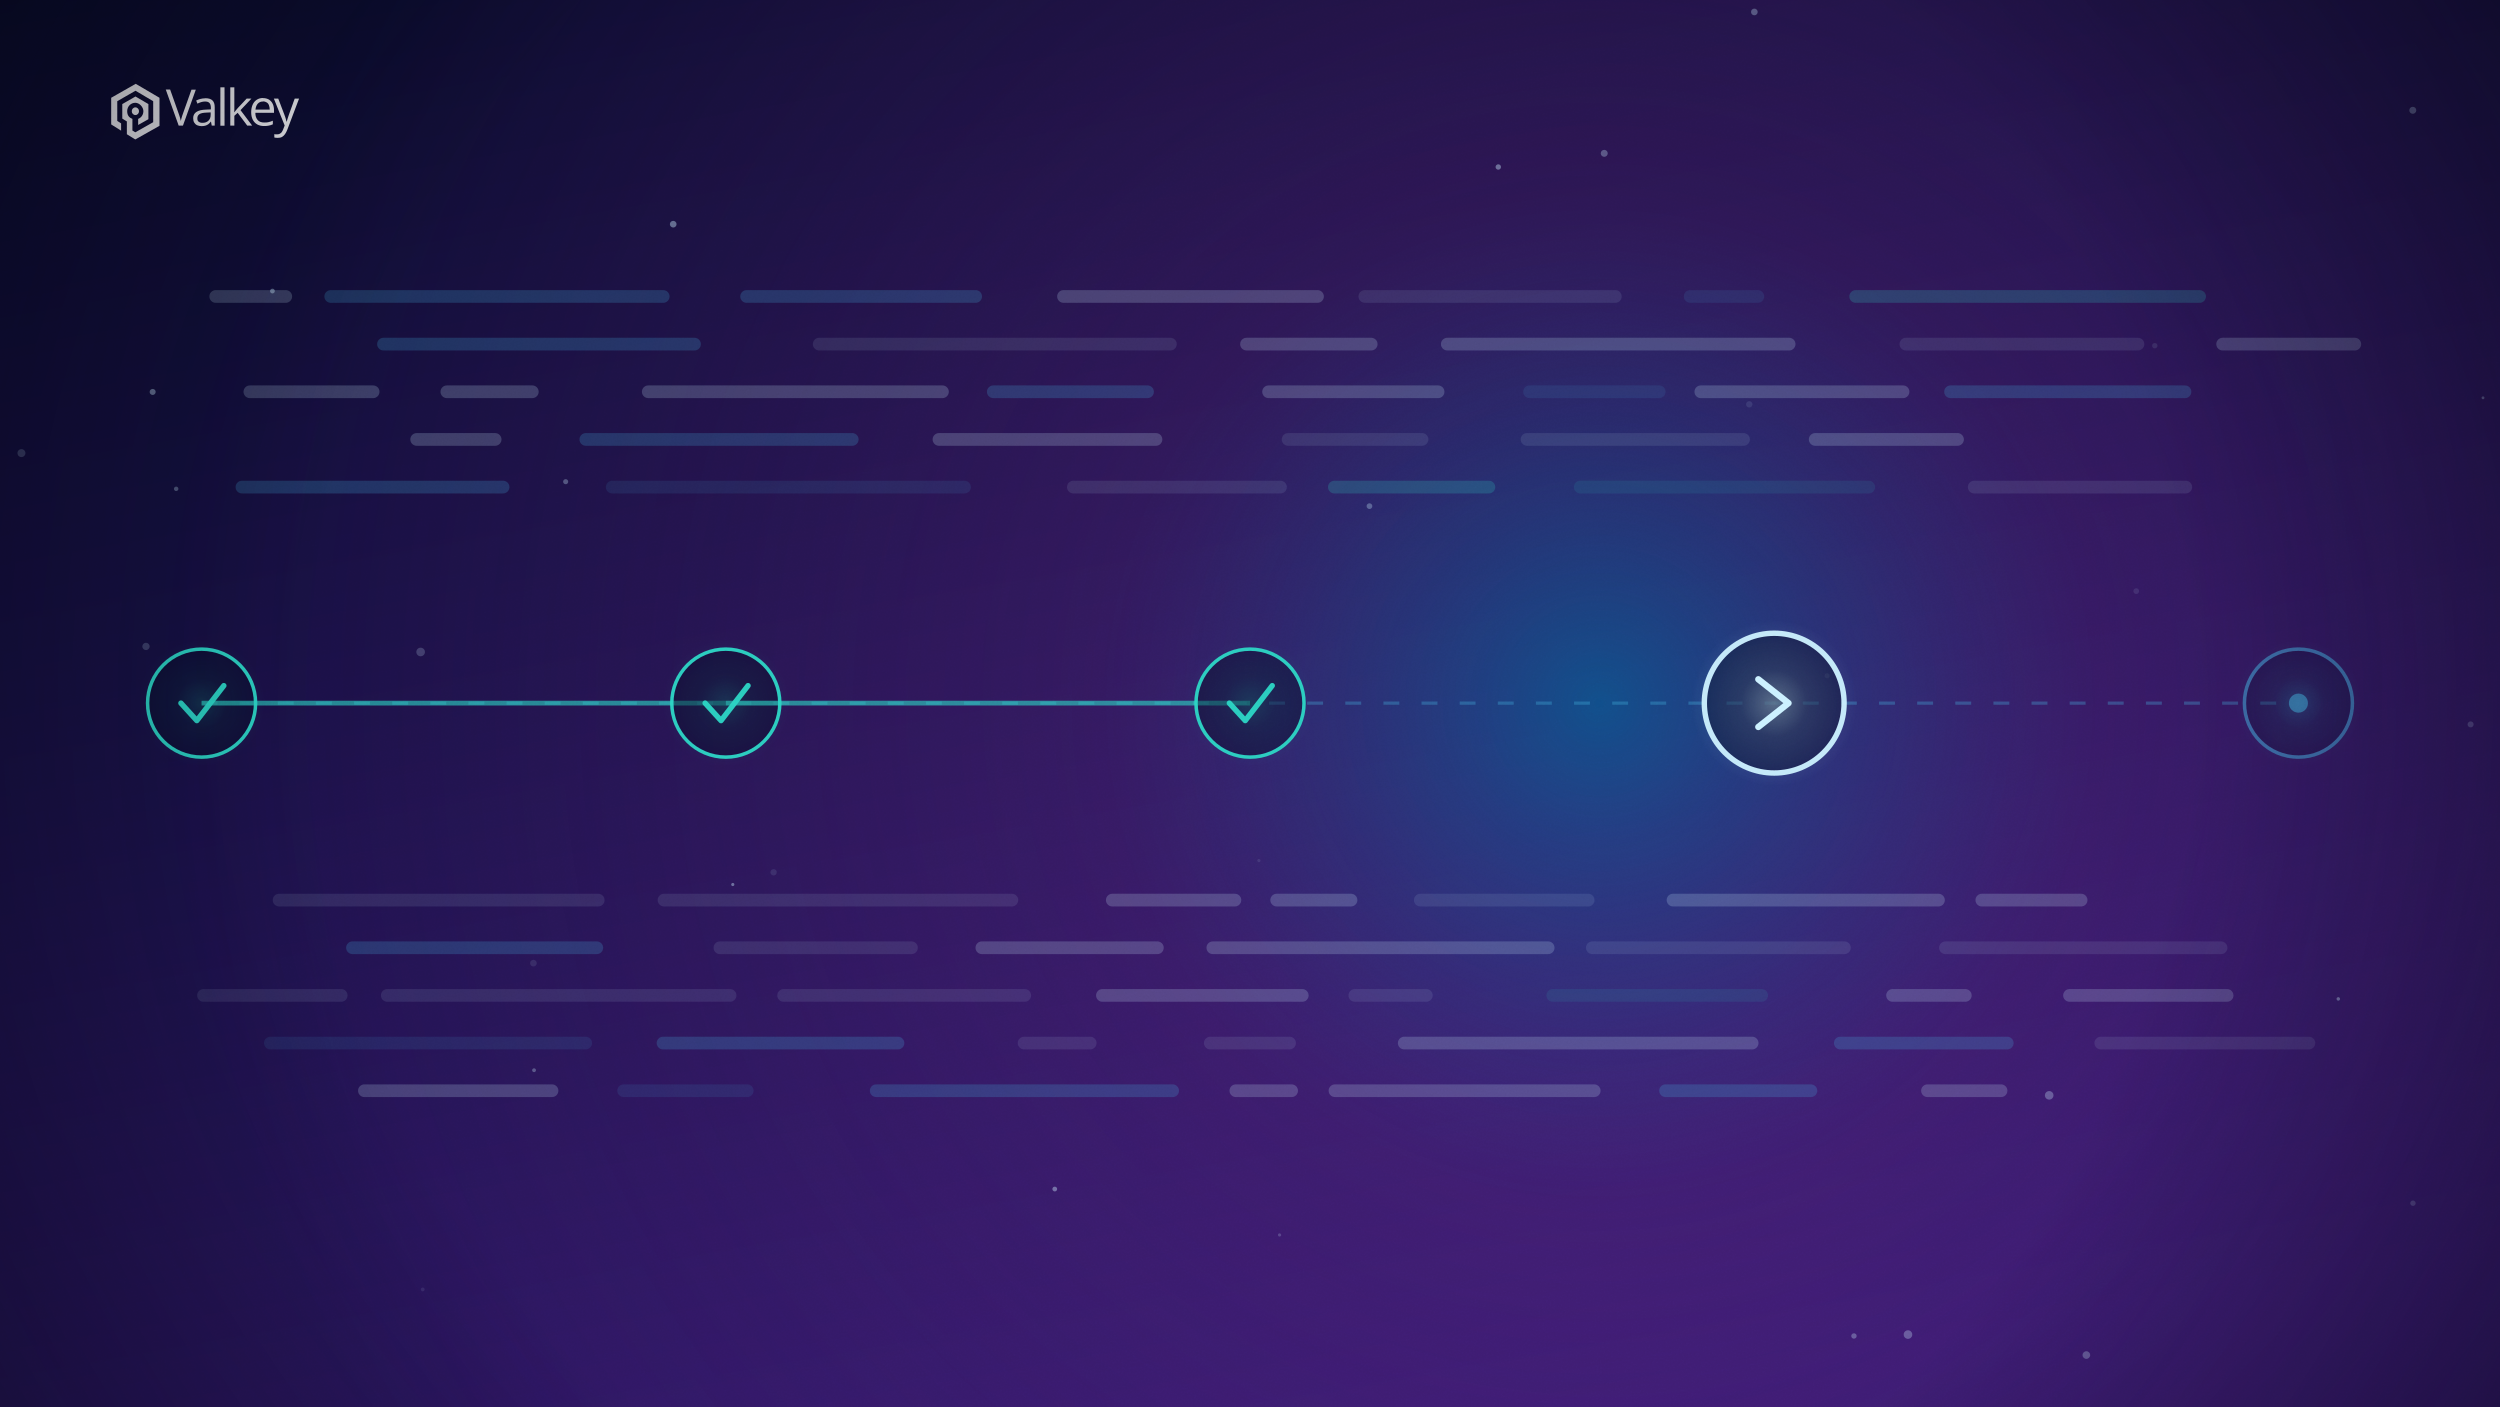
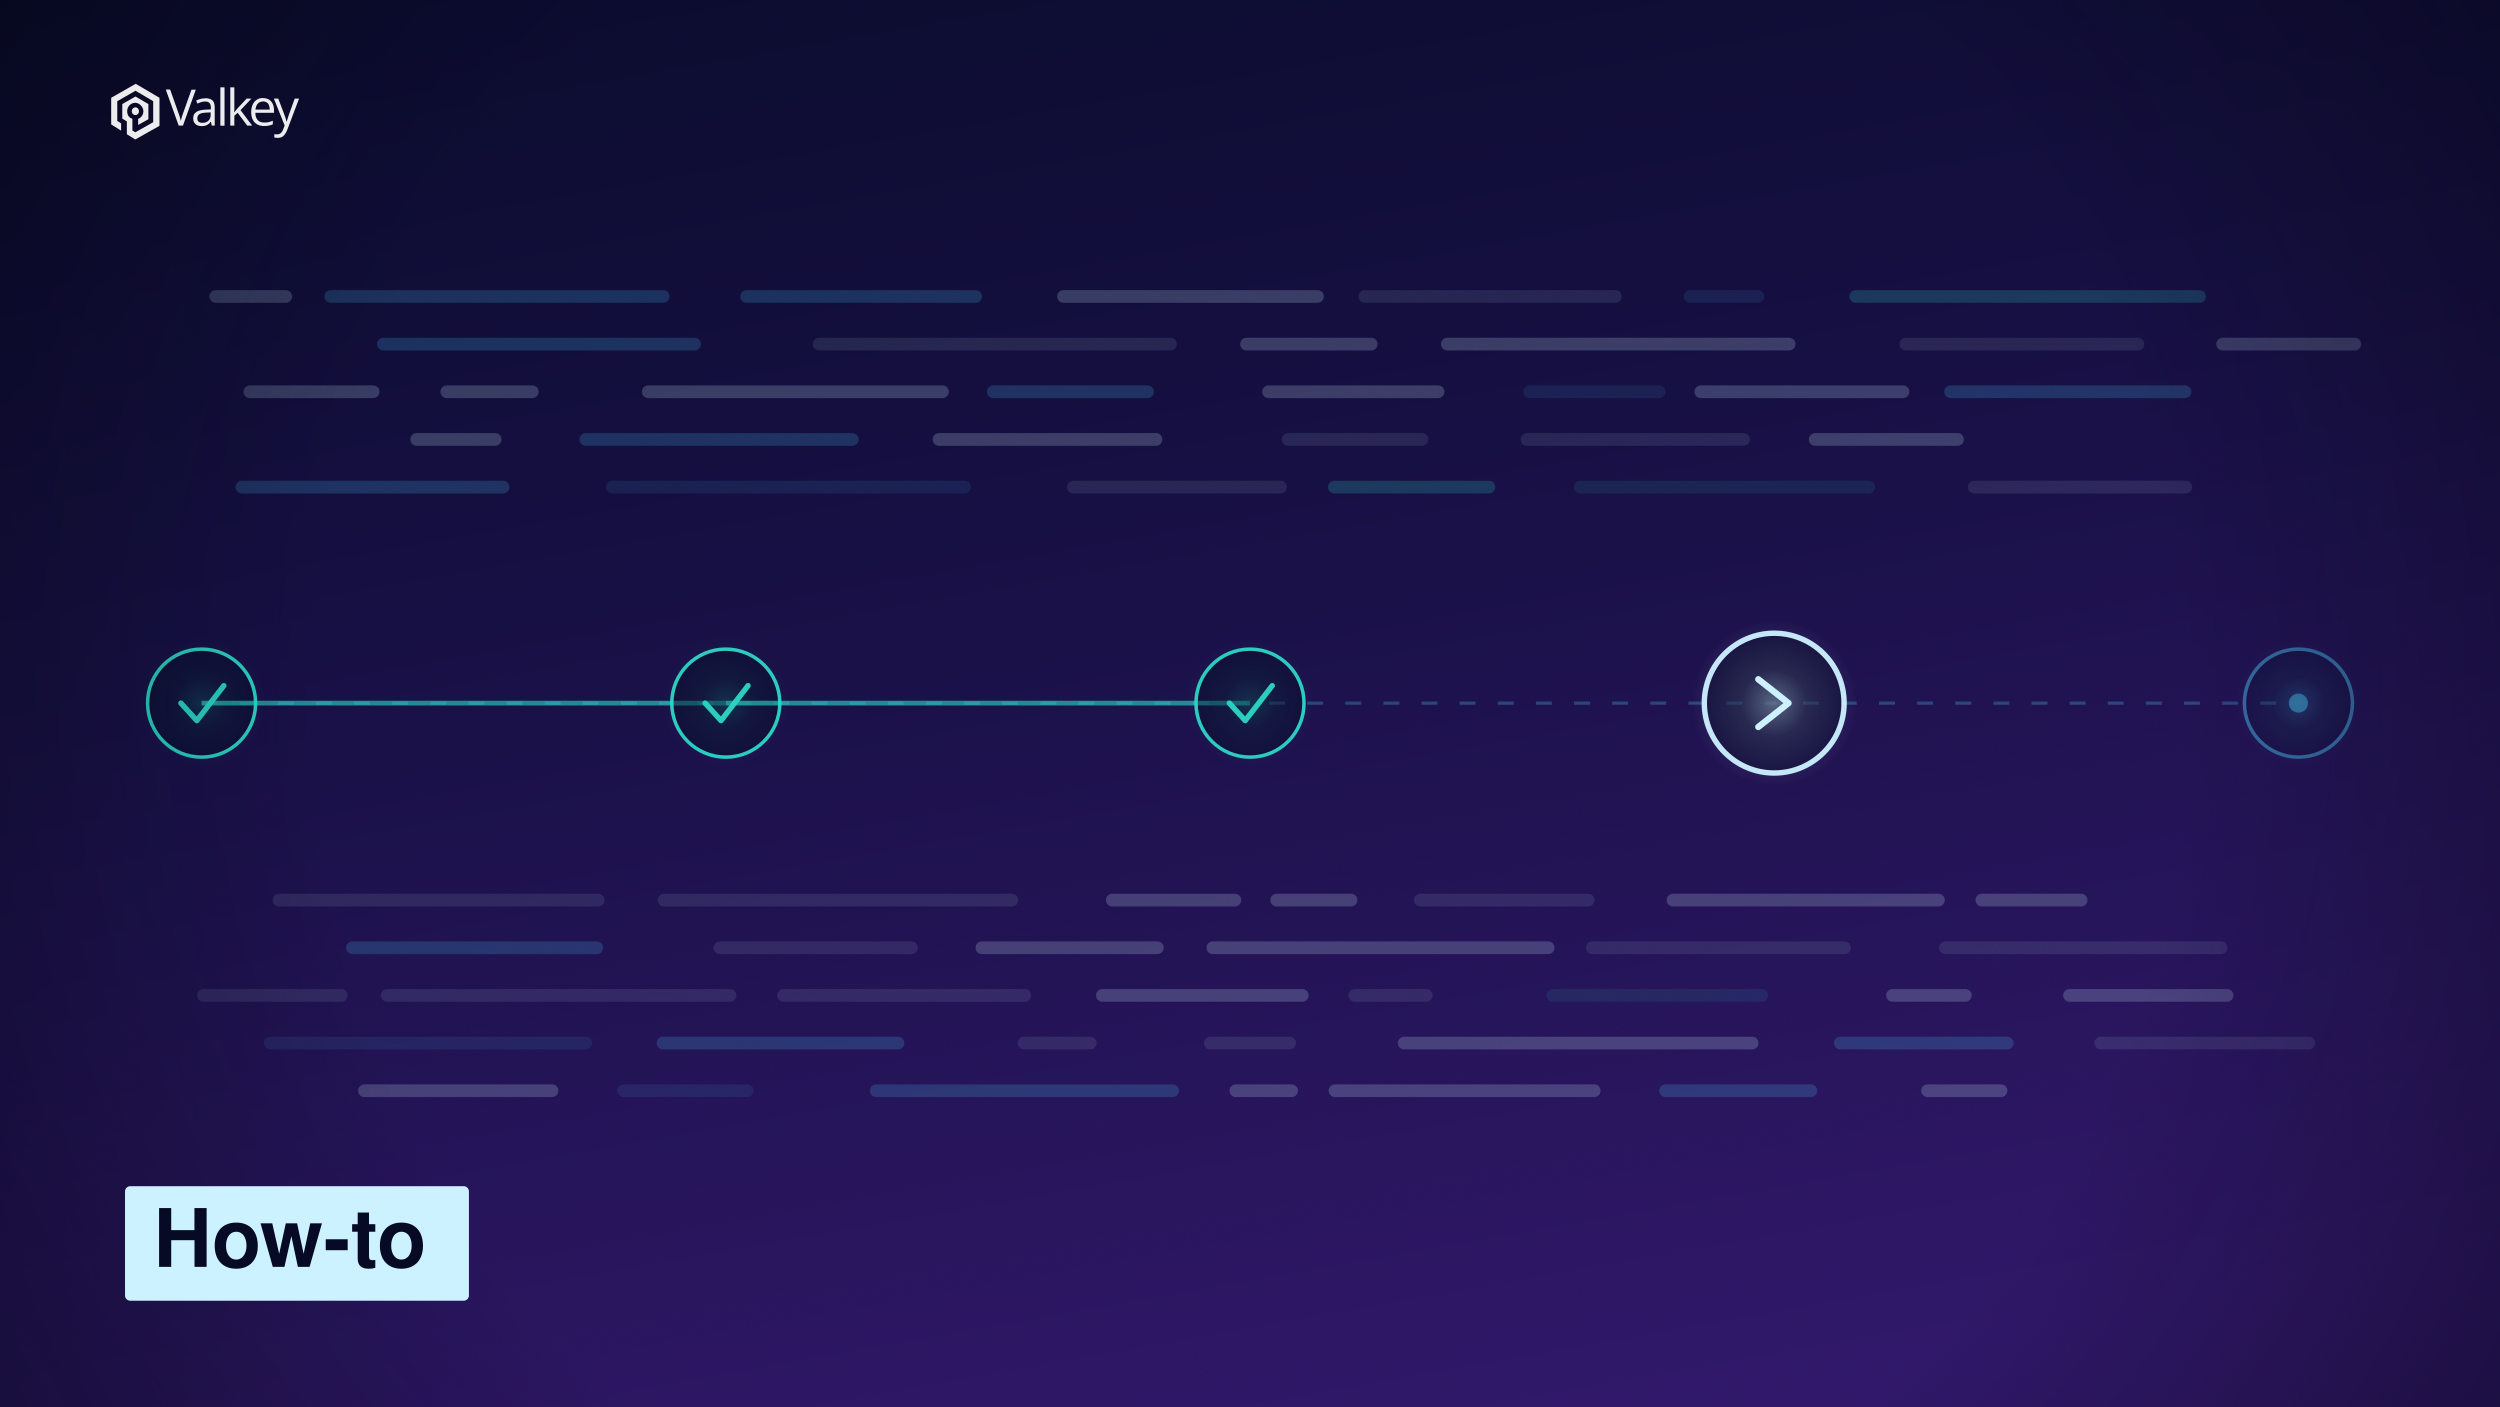
<svg xmlns="http://www.w3.org/2000/svg" width="1920" height="1080" viewBox="173.1 97.4 1573.8 885.2">
  <defs>
    <linearGradient id="sky" x1="0" y1="0" x2="0.32" y2="1">
      <stop offset="0" stop-color="#060A24" />
      <stop offset="0.48" stop-color="#171043" />
      <stop offset="1" stop-color="#301868" />
    </linearGradient>
-     <radialGradient id="focus" gradientUnits="userSpaceOnUse" cx="1180" cy="540" r="900">
-       <stop offset="0" stop-color="#00A3E0" stop-opacity="0.42" />
-       <stop offset="0.35" stop-color="#963CBD" stop-opacity="0.20" />
-       <stop offset="1" stop-color="#963CBD" stop-opacity="0" />
-     </radialGradient>
    <radialGradient id="vignette" gradientUnits="userSpaceOnUse" cx="960" cy="540" r="1180">
      <stop offset="0.5" stop-color="#03040F" stop-opacity="0" />
      <stop offset="1" stop-color="#03040F" stop-opacity="0.8" />
    </radialGradient>
    <radialGradient id="scrim">
      <stop offset="0" stop-color="#060A24" stop-opacity="0.72" />
      <stop offset="0.6" stop-color="#060A24" stop-opacity="0.45" />
      <stop offset="1" stop-color="#060A24" stop-opacity="0" />
    </radialGradient>
    <filter id="grain" x="0" y="0" width="100%" height="100%">
      <feTurbulence type="fractalNoise" baseFrequency="0.85" numOctaves="4" stitchTiles="stitch" />
      <feColorMatrix type="saturate" values="0" />
    </filter>
    <radialGradient id="h-cyan">
      <stop offset="0" stop-color="#46BDE9" stop-opacity="0.75" />
      <stop offset="0.4" stop-color="#46BDE9" stop-opacity="0.22" />
      <stop offset="1" stop-color="#46BDE9" stop-opacity="0" />
    </radialGradient>
    <radialGradient id="h-ice">
      <stop offset="0" stop-color="#CCF1FF" stop-opacity="0.75" />
      <stop offset="0.4" stop-color="#CCF1FF" stop-opacity="0.22" />
      <stop offset="1" stop-color="#CCF1FF" stop-opacity="0" />
    </radialGradient>
    <radialGradient id="h-mint">
      <stop offset="0" stop-color="#2CD5C4" stop-opacity="0.75" />
      <stop offset="0.4" stop-color="#2CD5C4" stop-opacity="0.22" />
      <stop offset="1" stop-color="#2CD5C4" stop-opacity="0" />
    </radialGradient>
    <radialGradient id="h-coral">
      <stop offset="0" stop-color="#F65275" stop-opacity="0.75" />
      <stop offset="0.4" stop-color="#F65275" stop-opacity="0.22" />
      <stop offset="1" stop-color="#F65275" stop-opacity="0" />
    </radialGradient>
    <radialGradient id="h-violet">
      <stop offset="0" stop-color="#963CBD" stop-opacity="0.75" />
      <stop offset="0.4" stop-color="#963CBD" stop-opacity="0.22" />
      <stop offset="1" stop-color="#963CBD" stop-opacity="0" />
    </radialGradient>
    <radialGradient id="h-gold">
      <stop offset="0" stop-color="#FFB81C" stop-opacity="0.75" />
      <stop offset="0.4" stop-color="#FFB81C" stop-opacity="0.22" />
      <stop offset="1" stop-color="#FFB81C" stop-opacity="0" />
    </radialGradient>
    <filter id="blur3" x="-70%" y="-70%" width="240%" height="240%">
      <feGaussianBlur stdDeviation="3" />
    </filter>
    <filter id="blur8" x="-70%" y="-70%" width="240%" height="240%">
      <feGaussianBlur stdDeviation="8" />
    </filter>
    <filter id="blur18" x="-70%" y="-70%" width="240%" height="240%">
      <feGaussianBlur stdDeviation="18" />
    </filter>
    <filter id="blur40" x="-70%" y="-70%" width="240%" height="240%">
      <feGaussianBlur stdDeviation="40" />
    </filter>
  </defs>
  <rect width="1920" height="1080" fill="url(#sky)" />
-   <rect width="1920" height="1080" fill="url(#focus)" />
-   <g>
-     <circle cx="265" cy="504.3" r="2.3" fill="#CCF1FF" opacity="0.2" />
-     <circle cx="1116.3" cy="202.5" r="1.7" fill="#CCF1FF" opacity="0.4" />
-     <circle cx="1046.2" cy="1036.5" r="2.3" fill="#CCF1FF" opacity="0.3" />
-     <circle cx="269.2" cy="344.1" r="1.9" fill="#CCF1FF" opacity="0.4" />
-     <circle cx="1725.1" cy="1016.8" r="2.3" fill="#CCF1FF" opacity="0.1" />
-     <circle cx="1277.5" cy="104.9" r="2.1" fill="#CCF1FF" opacity="0.3" />
-     <circle cx="1644.4" cy="76.5" r="2.5" fill="#CCF1FF" opacity="0.3" />
-     <circle cx="1183" cy="193.9" r="2.2" fill="#CCF1FF" opacity="0.3" />
-     <circle cx="186.6" cy="382.6" r="2.5" fill="#CCF1FF" opacity="0.2" />
-     <circle cx="1797.1" cy="769.7" r="2.1" fill="#CCF1FF" opacity="0.1" />
-     <circle cx="284" cy="405.1" r="1.4" fill="#CCF1FF" opacity="0.3" />
-     <circle cx="660.1" cy="646.5" r="2" fill="#CCF1FF" opacity="0.1" />
-     <circle cx="1035.2" cy="416" r="1.8" fill="#CCF1FF" opacity="0.3" />
-     <circle cx="1001.3" cy="91" r="1.9" fill="#CCF1FF" opacity="0.4" />
-     <circle cx="313" cy="86.4" r="1.7" fill="#CCF1FF" opacity="0.3" />
-     <circle cx="509.3" cy="771.1" r="1.2" fill="#CCF1FF" opacity="0.3" />
-     <circle cx="1692" cy="166.8" r="2.2" fill="#CCF1FF" opacity="0.3" />
-     <circle cx="1728.4" cy="553.4" r="1.9" fill="#CCF1FF" opacity="0.2" />
-     <circle cx="978.6" cy="874.8" r="1" fill="#CCF1FF" opacity="0.2" />
-     <circle cx="529.2" cy="400.6" r="1.6" fill="#CCF1FF" opacity="0.3" />
-     <circle cx="1736.2" cy="347.8" r="0.9" fill="#CCF1FF" opacity="0.3" />
-     <circle cx="437.9" cy="507.8" r="2.7" fill="#CCF1FF" opacity="0.2" />
-     <circle cx="1323.3" cy="522.8" r="1.6" fill="#CCF1FF" opacity="0.1" />
-     <circle cx="1645.1" cy="726.2" r="1.1" fill="#CCF1FF" opacity="0.4" />
-     <circle cx="1692.1" cy="854.8" r="1.7" fill="#CCF1FF" opacity="0.2" />
-     <circle cx="881.3" cy="13.8" r="2.7" fill="#CCF1FF" opacity="0.3" />
-     <circle cx="1517.9" cy="469.5" r="1.8" fill="#CCF1FF" opacity="0.1" />
-     <circle cx="1486.5" cy="950.4" r="2.4" fill="#CCF1FF" opacity="0.3" />
-     <circle cx="965.6" cy="639.1" r="1" fill="#CCF1FF" opacity="0.1" />
-     <circle cx="965.1" cy="1047.8" r="2.5" fill="#CCF1FF" opacity="0.3" />
-     <circle cx="596.9" cy="238.5" r="2.1" fill="#CCF1FF" opacity="0.4" />
-     <circle cx="1841.7" cy="1079.2" r="2.4" fill="#CCF1FF" opacity="0.3" />
-     <circle cx="439.2" cy="909.1" r="1.2" fill="#CCF1FF" opacity="0.1" />
-     <circle cx="276.2" cy="78.3" r="2.6" fill="#CCF1FF" opacity="0.2" />
-     <circle cx="508.9" cy="703.7" r="2.1" fill="#CCF1FF" opacity="0.1" />
-     <circle cx="344.6" cy="280.6" r="1.5" fill="#CCF1FF" opacity="0.4" />
-     <circle cx="1885.1" cy="208.8" r="2.5" fill="#CCF1FF" opacity="0.2" />
-     <circle cx="1463.1" cy="786.9" r="2.7" fill="#CCF1FF" opacity="0.3" />
-     <circle cx="1785.7" cy="1060.6" r="1.6" fill="#CCF1FF" opacity="0.1" />
-     <circle cx="10.7" cy="128.4" r="1.9" fill="#CCF1FF" opacity="0.4" />
-     <circle cx="837.1" cy="845.9" r="1.5" fill="#CCF1FF" opacity="0.4" />
-     <circle cx="414.6" cy="1024.1" r="2.3" fill="#CCF1FF" opacity="0.1" />
-     <circle cx="1340.2" cy="938.4" r="1.7" fill="#CCF1FF" opacity="0.3" />
-     <circle cx="1374.2" cy="937.5" r="2.7" fill="#CCF1FF" opacity="0.3" />
-     <circle cx="105.3" cy="92" r="1.4" fill="#CCF1FF" opacity="0.4" />
-     <circle cx="1818.5" cy="209.1" r="1.4" fill="#CCF1FF" opacity="0.1" />
-     <circle cx="634.4" cy="654.2" r="1" fill="#CCF1FF" opacity="0.4" />
-     <circle cx="116" cy="117" r="1.5" fill="#CCF1FF" opacity="0.2" />
-     <circle cx="1274.3" cy="351.9" r="2" fill="#CCF1FF" opacity="0.1" />
-     <circle cx="1529.6" cy="315" r="1.7" fill="#CCF1FF" opacity="0.1" />
-   </g>
  <g>
    <rect x="304.9" y="280" width="52.1" height="8" rx="4" fill="#CCF1FF" opacity="0.2" />
    <rect x="377.3" y="280" width="217.3" height="8" rx="4" fill="#46BDE9" opacity="0.2" />
    <rect x="639.1" y="280" width="152.2" height="8" rx="4" fill="#46BDE9" opacity="0.2" />
    <rect x="838.6" y="280" width="167.9" height="8" rx="4" fill="#CCF1FF" opacity="0.2" />
    <rect x="1028.3" y="280" width="165.7" height="8" rx="4" fill="#CCF1FF" opacity="0.1" />
    <rect x="1233.1" y="280" width="50.6" height="8" rx="4" fill="#46BDE9" opacity="0.1" />
    <rect x="1337.3" y="280" width="224.5" height="8" rx="4" fill="#2CD5C4" opacity="0.2" />
    <rect x="410.5" y="310" width="203.8" height="8" rx="4" fill="#46BDE9" opacity="0.2" />
    <rect x="684.8" y="310" width="229.1" height="8" rx="4" fill="#CCF1FF" opacity="0.1" />
    <rect x="953.8" y="310" width="86.5" height="8" rx="4" fill="#CCF1FF" opacity="0.2" />
    <rect x="1080.2" y="310" width="223.2" height="8" rx="4" fill="#CCF1FF" opacity="0.2" />
    <rect x="1368.9" y="310" width="154.1" height="8" rx="4" fill="#CCF1FF" opacity="0.1" />
    <rect x="1568.3" y="310" width="91.2" height="8" rx="4" fill="#CCF1FF" opacity="0.2" />
    <rect x="326.4" y="340" width="85.6" height="8" rx="4" fill="#CCF1FF" opacity="0.2" />
    <rect x="450.4" y="340" width="61.8" height="8" rx="4" fill="#CCF1FF" opacity="0.2" />
    <rect x="577.2" y="340" width="193.2" height="8" rx="4" fill="#CCF1FF" opacity="0.2" />
    <rect x="794.4" y="340" width="105.1" height="8" rx="4" fill="#46BDE9" opacity="0.2" />
    <rect x="967.7" y="340" width="114.7" height="8" rx="4" fill="#CCF1FF" opacity="0.2" />
    <rect x="1132" y="340" width="89.6" height="8" rx="4" fill="#46BDE9" opacity="0.1" />
    <rect x="1239.8" y="340" width="135.3" height="8" rx="4" fill="#CCF1FF" opacity="0.2" />
    <rect x="1397" y="340" width="155.6" height="8" rx="4" fill="#46BDE9" opacity="0.2" />
    <rect x="431.4" y="370" width="57.4" height="8" rx="4" fill="#CCF1FF" opacity="0.2" />
    <rect x="537.9" y="370" width="175.7" height="8" rx="4" fill="#46BDE9" opacity="0.2" />
    <rect x="760.2" y="370" width="144.6" height="8" rx="4" fill="#CCF1FF" opacity="0.2" />
    <rect x="980" y="370" width="92.3" height="8" rx="4" fill="#CCF1FF" opacity="0.1" />
    <rect x="1130.4" y="370" width="144.3" height="8" rx="4" fill="#CCF1FF" opacity="0.1" />
    <rect x="1311.8" y="370" width="97.6" height="8" rx="4" fill="#CCF1FF" opacity="0.2" />
    <rect x="321.4" y="400" width="172.4" height="8" rx="4" fill="#46BDE9" opacity="0.2" />
    <rect x="554.5" y="400" width="229.8" height="8" rx="4" fill="#46BDE9" opacity="0.1" />
    <rect x="844.8" y="400" width="138.4" height="8" rx="4" fill="#CCF1FF" opacity="0.1" />
    <rect x="1009.1" y="400" width="105.3" height="8" rx="4" fill="#2CD5C4" opacity="0.2" />
    <rect x="1163.9" y="400" width="189.6" height="8" rx="4" fill="#2CD5C4" opacity="0.1" />
    <rect x="1411.9" y="400" width="141.2" height="8" rx="4" fill="#CCF1FF" opacity="0.1" />
    <rect x="344.8" y="660" width="208.9" height="8" rx="4" fill="#CCF1FF" opacity="0.1" />
    <rect x="587.1" y="660" width="227" height="8" rx="4" fill="#CCF1FF" opacity="0.1" />
    <rect x="869.3" y="660" width="85.2" height="8" rx="4" fill="#CCF1FF" opacity="0.2" />
    <rect x="972.8" y="660" width="54.8" height="8" rx="4" fill="#CCF1FF" opacity="0.2" />
    <rect x="1063.2" y="660" width="113.7" height="8" rx="4" fill="#CCF1FF" opacity="0.1" />
    <rect x="1222.3" y="660" width="175.1" height="8" rx="4" fill="#CCF1FF" opacity="0.2" />
    <rect x="1416.7" y="660" width="70.5" height="8" rx="4" fill="#CCF1FF" opacity="0.2" />
    <rect x="391" y="690" width="161.8" height="8" rx="4" fill="#46BDE9" opacity="0.2" />
    <rect x="622.3" y="690" width="128.6" height="8" rx="4" fill="#CCF1FF" opacity="0.1" />
    <rect x="787.2" y="690" width="118.5" height="8" rx="4" fill="#CCF1FF" opacity="0.2" />
    <rect x="932.6" y="690" width="219.1" height="8" rx="4" fill="#CCF1FF" opacity="0.2" />
    <rect x="1171.5" y="690" width="166.7" height="8" rx="4" fill="#CCF1FF" opacity="0.1" />
    <rect x="1393.8" y="690" width="181.5" height="8" rx="4" fill="#CCF1FF" opacity="0.1" />
    <rect x="297.2" y="720" width="94.7" height="8" rx="4" fill="#CCF1FF" opacity="0.1" />
    <rect x="412.9" y="720" width="223.8" height="8" rx="4" fill="#CCF1FF" opacity="0.1" />
    <rect x="662.4" y="720" width="159.8" height="8" rx="4" fill="#CCF1FF" opacity="0.1" />
    <rect x="863.1" y="720" width="133.8" height="8" rx="4" fill="#CCF1FF" opacity="0.2" />
    <rect x="1022" y="720" width="53" height="8" rx="4" fill="#CCF1FF" opacity="0.1" />
    <rect x="1146.6" y="720" width="139.5" height="8" rx="4" fill="#2CD5C4" opacity="0.1" />
    <rect x="1360.5" y="720" width="53.8" height="8" rx="4" fill="#CCF1FF" opacity="0.2" />
    <rect x="1471.9" y="720" width="107.2" height="8" rx="4" fill="#CCF1FF" opacity="0.2" />
    <rect x="339.3" y="750" width="206.5" height="8" rx="4" fill="#46BDE9" opacity="0.1" />
    <rect x="586.5" y="750" width="155.9" height="8" rx="4" fill="#46BDE9" opacity="0.2" />
    <rect x="813.8" y="750" width="49.6" height="8" rx="4" fill="#CCF1FF" opacity="0.1" />
    <rect x="931" y="750" width="57.9" height="8" rx="4" fill="#CCF1FF" opacity="0.1" />
    <rect x="1053.1" y="750" width="227" height="8" rx="4" fill="#CCF1FF" opacity="0.2" />
    <rect x="1327.6" y="750" width="113.1" height="8" rx="4" fill="#46BDE9" opacity="0.2" />
    <rect x="1491.6" y="750" width="139" height="8" rx="4" fill="#CCF1FF" opacity="0.1" />
    <rect x="398.5" y="780" width="126.1" height="8" rx="4" fill="#CCF1FF" opacity="0.2" />
    <rect x="561.7" y="780" width="85.8" height="8" rx="4" fill="#46BDE9" opacity="0.1" />
    <rect x="720.7" y="780" width="194.6" height="8" rx="4" fill="#46BDE9" opacity="0.2" />
    <rect x="947.1" y="780" width="43.1" height="8" rx="4" fill="#CCF1FF" opacity="0.2" />
    <rect x="1009.5" y="780" width="171.2" height="8" rx="4" fill="#CCF1FF" opacity="0.2" />
    <rect x="1217.6" y="780" width="99.5" height="8" rx="4" fill="#46BDE9" opacity="0.2" />
    <rect x="1382.5" y="780" width="54.3" height="8" rx="4" fill="#CCF1FF" opacity="0.2" />
  </g>
  <g>
    <line x1="300" y1="540" x2="1620" y2="540" stroke="#46BDE9" stroke-width="2" stroke-dasharray="10 14" opacity="0.3" />
    <circle cx="300" cy="540" r="40" fill="url(#h-mint)" opacity="0.4" />
    <circle cx="300" cy="540" r="34" fill="#060A24" fill-opacity="0.45" stroke="#2CD5C4" stroke-width="2.2" opacity="0.95" />
    <path d="M 287 540 L 297 551 L 314 529" fill="none" stroke="#2CD5C4" stroke-width="3.4" stroke-linecap="round" stroke-linejoin="round" opacity="0.95" />
    <line x1="300" y1="540" x2="630" y2="540" stroke="#2CD5C4" stroke-width="3" opacity="0.6" />
    <circle cx="630" cy="540" r="40" fill="url(#h-mint)" opacity="0.4" />
    <circle cx="630" cy="540" r="34" fill="#060A24" fill-opacity="0.45" stroke="#2CD5C4" stroke-width="2.2" opacity="0.95" />
    <path d="M 617 540 L 627 551 L 644 529" fill="none" stroke="#2CD5C4" stroke-width="3.4" stroke-linecap="round" stroke-linejoin="round" opacity="0.95" />
    <line x1="630" y1="540" x2="960" y2="540" stroke="#2CD5C4" stroke-width="3" opacity="0.6" />
    <circle cx="960" cy="540" r="40" fill="url(#h-mint)" opacity="0.4" />
    <circle cx="960" cy="540" r="34" fill="#060A24" fill-opacity="0.45" stroke="#2CD5C4" stroke-width="2.2" opacity="0.95" />
    <path d="M 947 540 L 957 551 L 974 529" fill="none" stroke="#2CD5C4" stroke-width="3.4" stroke-linecap="round" stroke-linejoin="round" opacity="0.95" />
    <circle cx="1290" cy="540" r="52" fill="url(#h-ice)" opacity="0.9" />
    <circle cx="1290" cy="540" r="44" fill="#060A24" fill-opacity="0.45" stroke="#CCF1FF" stroke-width="3.4" opacity="0.95" />
    <path d="M 1280 525 L 1299 540 L 1280 555" fill="none" stroke="#CCF1FF" stroke-width="4" stroke-linecap="round" stroke-linejoin="round" />
    <circle cx="1620" cy="540" r="40" fill="url(#h-cyan)" opacity="0.4" />
    <circle cx="1620" cy="540" r="34" fill="#060A24" fill-opacity="0.45" stroke="#46BDE9" stroke-width="2.2" opacity="0.5" />
    <circle cx="1620" cy="540" r="6" fill="#46BDE9" opacity="0.5" />
  </g>
+   <rect width="1920" height="1080" fill="url(#vignette)" />
+   <rect width="1920" height="1080" filter="url(#grain)" opacity="0.055" style="mix-blend-mode:overlay" />
  <g opacity="0.92">
    <g transform="translate(239.2 146.1) scale(0.67123)">
      <path d="M15.2,50l-9.4-5.9v-25L28.8,6l22.3,13.1v26.3l-22.7,12.8-7.9-4.9v-12l-4.3-2.7v-13.6l12.4-7.1,12.1,7.1v14.2l-9.6,5.4v-5.7c2.9-1.1,4.9-3.9,4.9-7.3s-3.4-7.8-7.6-7.8-7.6,3.5-7.6,7.8,2.1,6.2,4.9,7.3v10.9l2.7,1.7,16.8-9.5v-19.7l-16.6-9.8-17.1,9.8v18.5l3.6,2.3v6.8ZM28.5,28.1c1.9,0,3.4,1.6,3.4,3.6s-1.5,3.6-3.4,3.6-3.4-1.6-3.4-3.6,1.5-3.6,3.4-3.6Z" fill="#FFFFFF" fill-rule="evenodd" />
      <path d="M85.2,11.4l-12.1,33.8h-4l-12.1-33.8h4.1l7.9,22.3c.3.9.6,1.8.9,2.6.3.8.5,1.6.7,2.4.2.8.4,1.5.5,2.2.2-.7.3-1.4.5-2.2.2-.8.4-1.6.7-2.4.3-.8.6-1.7.9-2.6l7.9-22.2h4.2Z" fill="#FFFFFF" />
      <path d="M94,19.5c3,0,5.3.7,6.7,2,1.5,1.4,2.2,3.5,2.2,6.5v17.2h-2.8l-.7-3.7h-.2c-.7.9-1.4,1.7-2.2,2.3-.8.6-1.7,1.1-2.7,1.4-1,.3-2.2.5-3.7.5s-2.9-.3-4.1-.8c-1.2-.5-2.1-1.4-2.8-2.5-.7-1.1-1-2.5-1-4.2,0-2.5,1-4.5,3-5.8,2-1.4,5.1-2.1,9.2-2.2l4.4-.2v-1.5c0-2.2-.5-3.7-1.4-4.6-.9-.9-2.3-1.3-4-1.3-1.3,0-2.6.2-3.8.6-1.2.4-2.3.8-3.4,1.4l-1.2-2.9c1.1-.6,2.5-1.1,3.9-1.5,1.5-.4,3-.6,4.7-.6h0ZM99.1,32.8l-3.9.2c-3.2.1-5.4.6-6.7,1.5s-1.9,2.2-1.9,3.9.4,2.5,1.3,3.2c.9.7,2,1,3.5,1,2.3,0,4.1-.6,5.5-1.9s2.2-3.1,2.2-5.6v-2.3Z" fill="#FFFFFF" />
      <path d="M112.1,45.3h-3.9V9.3h3.9v36Z" fill="#FFFFFF" />
      <path d="M121.3,9.3v18.7c0,.6,0,1.4,0,2.3,0,.9,0,1.7-.1,2.3h.2c.3-.4.8-1,1.4-1.8.6-.8,1.2-1.4,1.6-1.9l8.4-9h4.5l-10.2,10.8,10.9,14.5h-4.6l-9-12-3.1,2.8v9.2h-3.8V9.3h3.8Z" fill="#FFFFFF" />
      <path d="M148.2,19.4c2.2,0,4,.5,5.6,1.4,1.5,1,2.7,2.3,3.5,4,.8,1.7,1.2,3.7,1.2,6v2.4h-17.5c0,3,.8,5.2,2.2,6.8s3.5,2.3,6.1,2.3,3-.1,4.3-.4c1.2-.3,2.5-.7,3.8-1.3v3.4c-1.3.6-2.6,1-3.8,1.2-1.2.3-2.7.4-4.4.4-2.4,0-4.6-.5-6.4-1.5-1.8-1-3.2-2.5-4.2-4.4-1-1.9-1.5-4.3-1.5-7.1,0-2.7.5-5.1,1.4-7.1.9-2,2.2-3.5,3.9-4.6,1.7-1.1,3.7-1.6,5.9-1.6h0ZM148.2,22.6c-2.1,0-3.7.7-4.9,2-1.2,1.3-1.9,3.2-2.2,5.6h13.4c0-1.5-.3-2.8-.7-4-.4-1.2-1.1-2.1-2.1-2.7-.9-.6-2.1-1-3.6-1Z" fill="#FFFFFF" />
      <path d="M158.4,19.9h4.1l5.6,14.7c.3.9.6,1.7.9,2.5.3.8.5,1.5.7,2.3.2.7.4,1.4.5,2.1h.2c.2-.8.5-1.8.9-3,.4-1.3.8-2.6,1.3-3.9l5.3-14.7h4.1l-11,29.1c-.6,1.6-1.3,2.9-2.1,4.1-.8,1.2-1.7,2-2.8,2.7-1.1.6-2.5.9-4,.9s-1.4,0-1.9-.1c-.6,0-1-.2-1.4-.3v-3.1c.3,0,.7.1,1.2.2.5,0,1,0,1.5,0,1,0,1.8-.2,2.5-.6.7-.4,1.3-.9,1.8-1.6.5-.7.9-1.5,1.3-2.5l1.4-3.6-10.2-25.4Z" fill="#FFFFFF" />
    </g>
  </g>
-   <rect width="1920" height="1080" fill="url(#vignette)" />
-   <rect width="1920" height="1080" filter="url(#grain)" opacity="0.055" style="mix-blend-mode:overlay" />
+   <g>
+     <rect x="251.8" y="844.1" width="216.5" height="72.1" rx="3.3" fill="#CCF1FF" />
+     <text x="269.8" y="894.9" fill="#060A24" font-family="Helvetica Neue, Helvetica, Arial, sans-serif" font-size="50.8" font-weight="600">How-to</text>
+   </g>
</svg>
